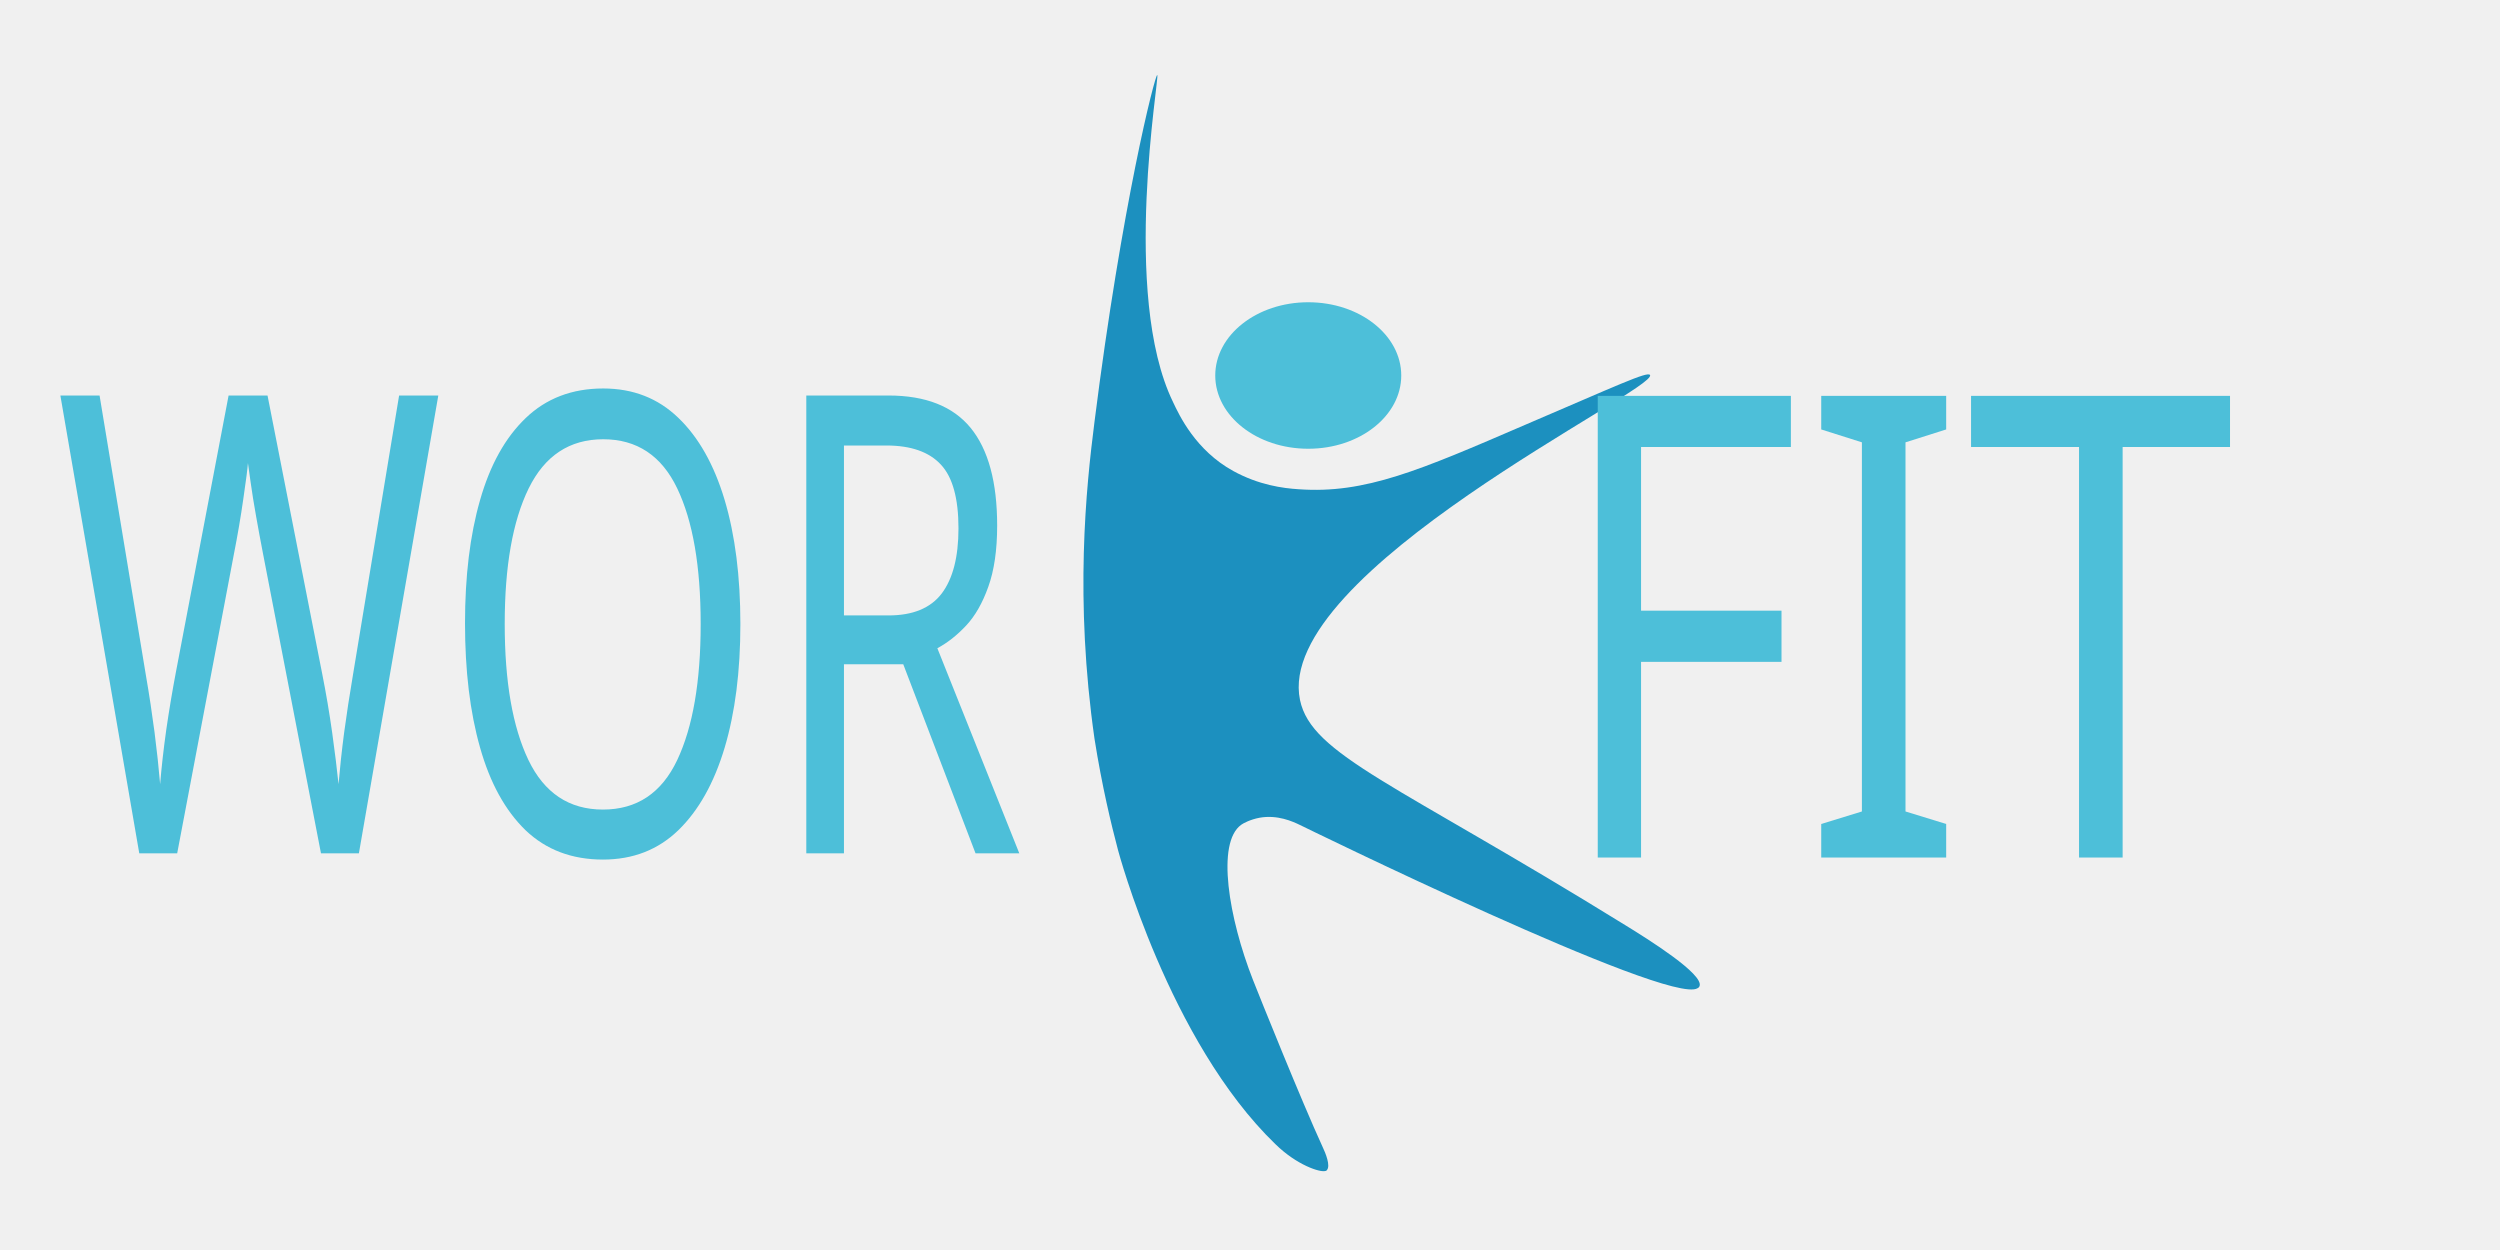
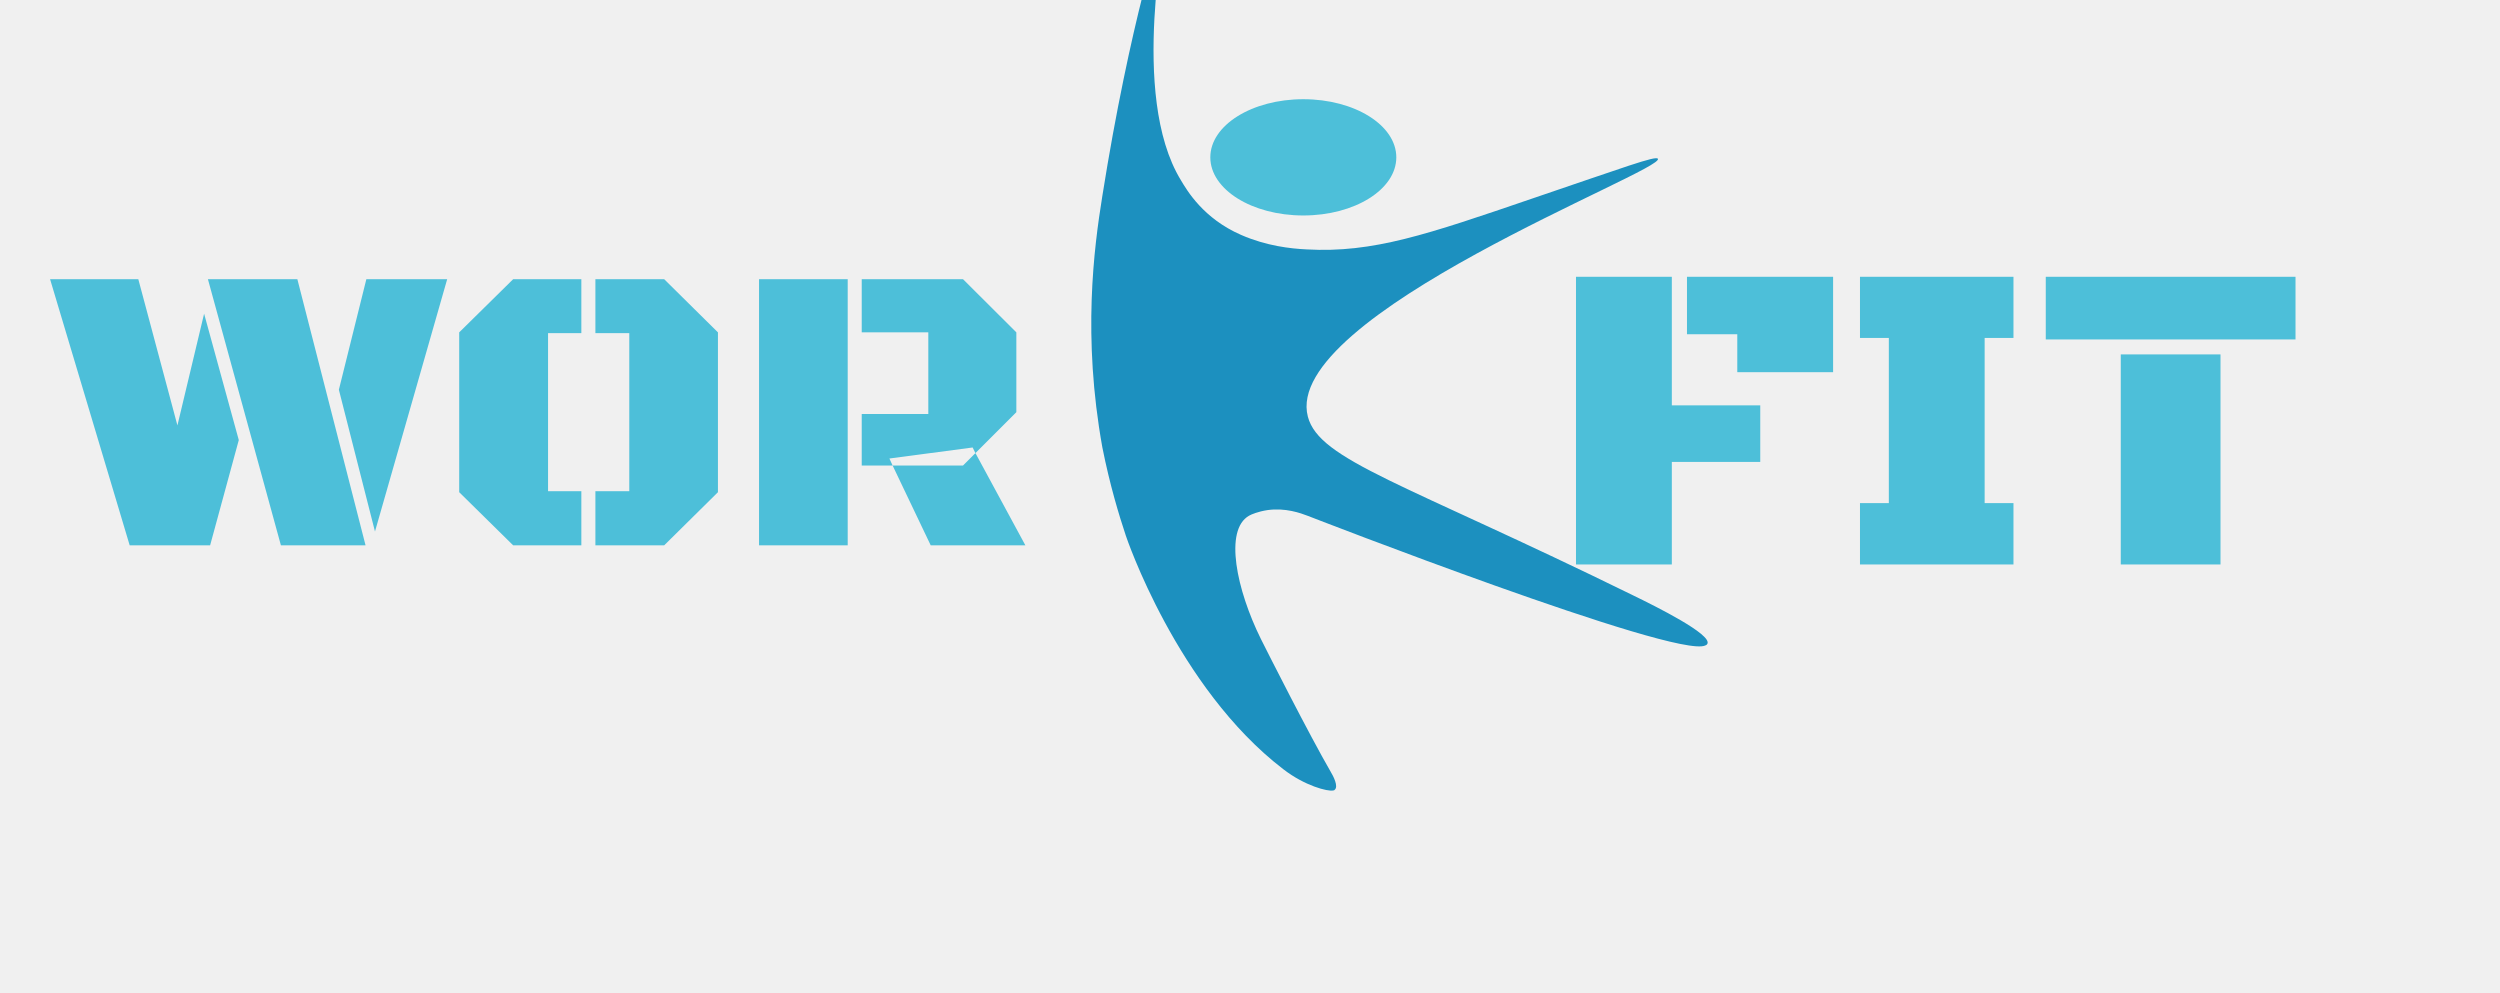
- <svg xmlns="http://www.w3.org/2000/svg" version="1.1" id="Layer_1" x="0px" y="0px" viewBox="0 0 100 50" style="enable-background:new 0 0 100 50;" xml:space="preserve">
-   <style type="text/css">
- 	.st0{fill:#1C90BF;}
- 	.st1{fill:#4DBFD9;}
- 	.st2{font-family:'BlackOpsOne-Regular';}
- 	.st3{font-size:25.647px;}
- 	.st4{font-size:25.854px;}
- </style>
-   <g>
-     <path class="st0" d="M66,15c0.34,0.57-15.06,7.89-14,13c0.46,2.2,3.83,3.33,13,9c0.93,0.57,3.18,1.98,2.98,2.45   c-0.02,0.05-0.06,0.07-0.08,0.08C66.76,40.24,52,33,52,33c-0.29-0.14-0.9-0.42-1.62-0.29c-0.37,0.07-0.65,0.22-0.73,0.28   c-1.01,0.72-0.5,3.74,0.47,6.21c0.28,0.71,1.94,4.84,2.79,6.69c0.1,0.21,0.33,0.75,0.16,0.92c-0.01,0.02-0.03,0.03-0.06,0.03   c-0.21,0.06-1.13-0.23-1.99-1.07C46.75,41.65,44.72,34,44.72,34c-0.27-1.02-0.64-2.55-0.94-4.45c0,0,0,0,0,0   c-0.8-5.59-0.34-10.02,0-12.68C44.88,8.15,46.2,2.98,46.29,3c0.11,0.02-1.46,8.77,0.63,13.08c0.25,0.53,0.9,1.93,2.41,2.76   c1.02,0.56,1.98,0.69,2.62,0.73c2.66,0.19,4.84-0.76,9.04-2.57C64.66,15.43,65.91,14.84,66,15z" />
-     <ellipse class="st1" cx="52.33" cy="15.02" rx="3.72" ry="2.93" />
-     <text transform="matrix(0.6515 0 0 1 2.2114 34.1328)" class="st1 st2 st3">WOR</text>
-     <g>
-       <text transform="matrix(0.7491 0 0 1 62.0254 34.3027)" class="st1 st2 st4">FIT</text>
-     </g>
+ <svg xmlns="http://www.w3.org/2000/svg" width="126" height="50" viewBox="0 0 126 50" fill="none">
+   <g clip-path="url(#clip0)">
+     <path d="M83.556 8C83.985 8.57 64.581 15.89 65.916 21C66.496 23.2 70.742 24.33 82.296 30C83.468 30.57 86.303 31.98 86.051 32.45C86.026 32.5 85.975 32.52 85.95 32.53C84.514 33.24 65.916 26 65.916 26C65.551 25.86 64.782 25.58 63.875 25.71C63.409 25.78 63.056 25.93 62.955 25.99C61.683 26.71 62.325 29.73 63.547 32.2C63.9 32.91 65.992 37.04 67.063 38.89C67.189 39.1 67.479 39.64 67.264 39.81C67.252 39.83 67.227 39.84 67.189 39.84C66.924 39.9 65.765 39.61 64.681 38.77C59.301 34.65 56.743 27 56.743 27C56.403 25.98 55.937 24.45 55.559 22.55C54.551 16.96 55.131 12.53 55.559 9.87C56.945 1.15 58.608 -4.02 58.722 -4C58.86 -3.98 56.882 4.77 59.516 9.08C59.831 9.61 60.65 11.01 62.552 11.84C63.837 12.4 65.047 12.53 65.853 12.57C69.205 12.76 71.952 11.81 77.244 10C81.868 8.43 83.443 7.84 83.556 8Z" fill="#1C90BF" />
+     <path d="M65.687 10.86C68.276 10.86 70.374 9.548 70.374 7.93C70.374 6.312 68.276 5 65.687 5C63.099 5 61 6.312 61 7.93C61 9.548 63.099 10.86 65.687 10.86Z" fill="#4DBFD9" />
+     <path d="M8.942 21.441L10.287 15.81L12.035 22.179L10.59 27.485H6.536L2.524 14.072H6.971L8.942 21.441ZM18.424 27.485H14.158L10.479 14.072H14.987L18.424 27.485ZM18.464 14.072H22.538L18.899 26.788L17.079 19.642L18.464 14.072ZM27.622 24.756H29.3V27.485H25.863L23.144 24.807V16.751L25.863 14.072H29.3V16.791H27.622V24.756ZM31.716 16.791H30.008V14.072H33.475L36.184 16.751V24.807L33.475 27.485H30.008V24.756H31.716V16.791ZM38.256 27.485V14.072H42.724V27.485H38.256ZM43.431 16.751V14.072H48.536L51.224 16.751V20.774L49.162 22.836L49.021 22.553L44.826 23.109L44.988 23.462H43.431V20.865H46.787V16.751H43.431ZM51.679 27.485H46.908L44.988 23.462H48.536L49.162 22.836L51.679 27.485Z" fill="#4DBFD9" />
+     <path d="M79.43 13.95H84.26V20.43H88.717V23.281H84.26V28.449H79.43V13.95ZM85.024 16.846V13.95H92.388V18.758H87.559V16.846H85.024ZM93.743 25.357H95.197V17.032H93.743V13.95H101.479V17.032H100.026V25.357H101.479V28.449H93.743V25.357ZM106.887 17.862H111.913V28.449H106.887V17.862ZM103.107 13.95H115.694V17.108H103.107V13.95Z" fill="#4DBFD9" />
  </g>
+   <defs>
+     <clipPath id="clip0">
+       <rect width="126" height="50" fill="white" />
+     </clipPath>
+   </defs>
</svg>
